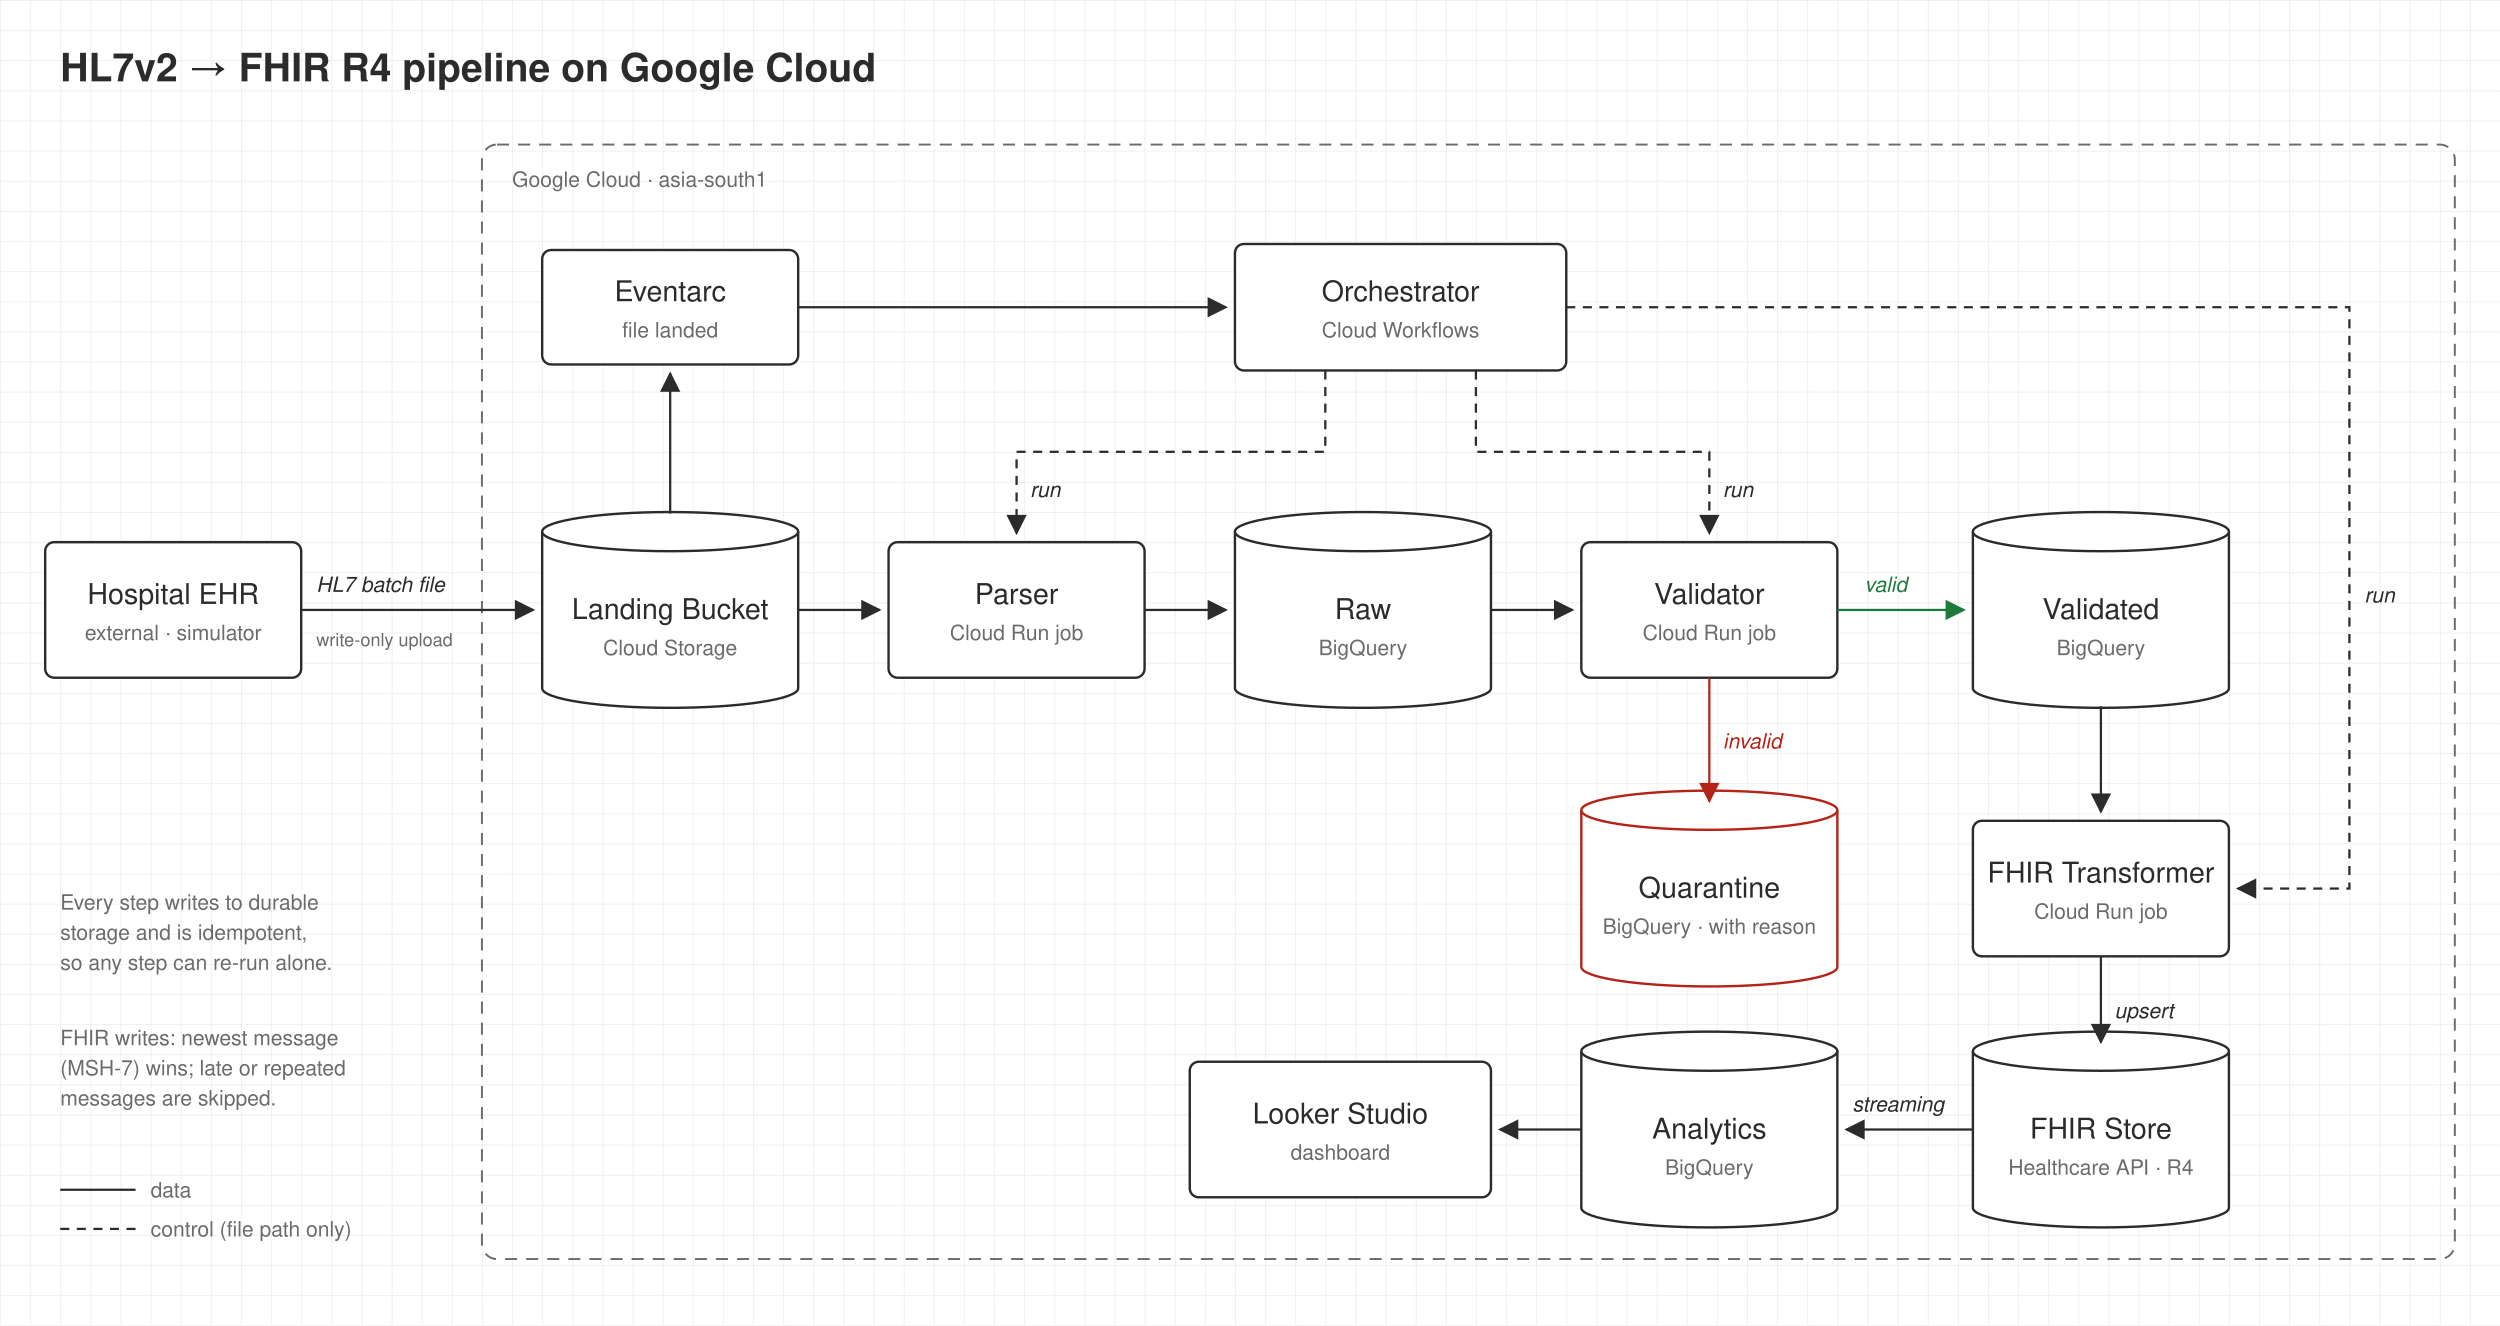
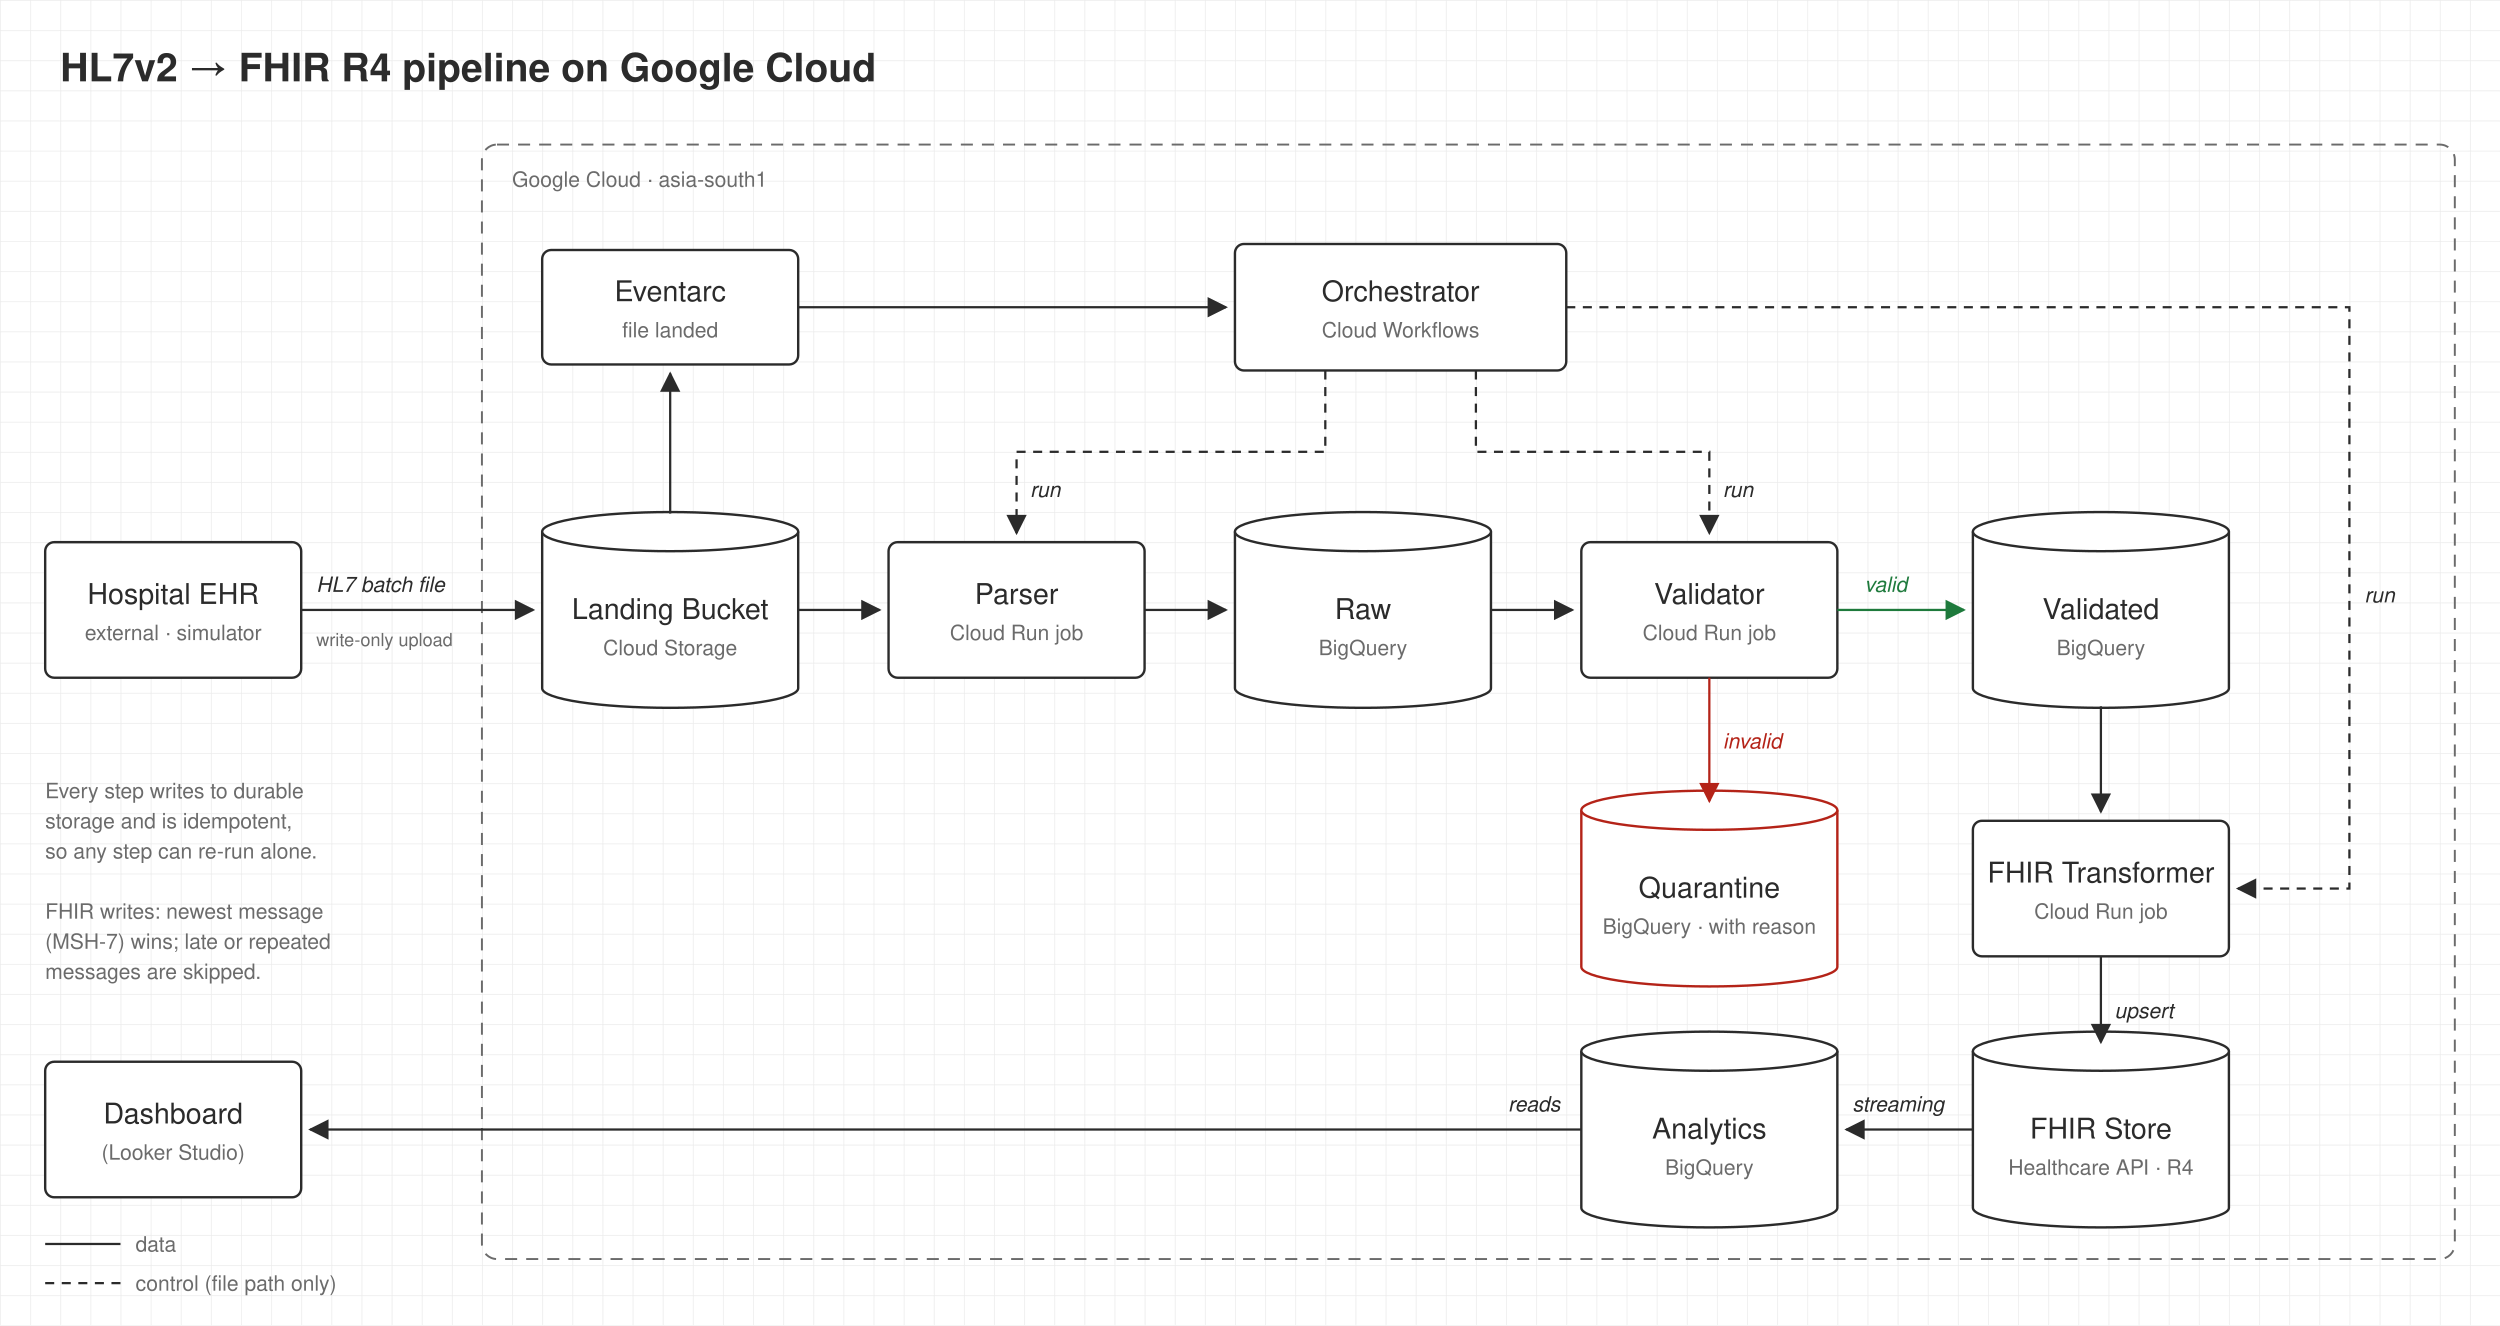
<svg xmlns="http://www.w3.org/2000/svg" width="1660" height="880" viewBox="0 0 1660 880" font-family="Helvetica Neue, Helvetica, Arial, sans-serif">
  <defs>
    <marker id="a_2b2b2b" viewBox="0 0 10 10" refX="9" refY="5" markerWidth="9" markerHeight="9" orient="auto-start-reverse">
      <path d="M0,0 L10,5 L0,10 z" fill="#2b2b2b" />
    </marker>
    <marker id="a_b42318" viewBox="0 0 10 10" refX="9" refY="5" markerWidth="9" markerHeight="9" orient="auto-start-reverse">
      <path d="M0,0 L10,5 L0,10 z" fill="#b42318" />
    </marker>
    <marker id="a_1e7a3c" viewBox="0 0 10 10" refX="9" refY="5" markerWidth="9" markerHeight="9" orient="auto-start-reverse">
      <path d="M0,0 L10,5 L0,10 z" fill="#1e7a3c" />
    </marker>
    <pattern id="g" width="20" height="20" patternUnits="userSpaceOnUse">
      <path d="M20 0 H0 V20" fill="none" stroke="#ececec" stroke-width="1" />
    </pattern>
    <style>
 .t { font-size: 19px; fill: #2b2b2b; text-anchor: middle; }
 .s { font-size: 14px; fill: #6b6b6b; text-anchor: middle; }
 .l { font-size: 14px; font-style: italic; }
 .h { font-size: 26px; font-weight: 700; fill: #2b2b2b; }
 .n { font-size: 14px; fill: #6b6b6b; }
</style>
  </defs>
  <rect width="1660" height="880" fill="#fff" />
  <rect width="1660" height="880" fill="url(#g)" />
  <text x="40" y="54" class="h">HL7v2 → FHIR R4 pipeline on Google Cloud</text>
  <g transform="translate(20,0)">
    <rect x="300" y="96" width="1310" height="740" rx="10" fill="none" stroke="#6b6b6b" stroke-width="1.3" stroke-dasharray="8 6" />
    <text x="320" y="124" class="n">Google Cloud · asia-south1</text>
    <path d="M340,353.0 V457.0 A85.0,13 0 0 0 510,457.0 V353.0" fill="#fff" stroke="#2b2b2b" stroke-width="1.6" />
    <ellipse cx="425.0" cy="353.0" rx="85.0" ry="13" fill="#fff" stroke="#2b2b2b" stroke-width="1.6" />
    <text x="425.0" y="411" class="t">Landing Bucket</text>
    <text x="425.0" y="435" class="s">Cloud Storage</text>
    <rect x="570" y="360" width="170" height="90" rx="6" fill="#fff" stroke="#2b2b2b" stroke-width="1.6" />
    <text x="655.0" y="401.0" class="t">Parser</text>
    <text x="655.0" y="425.0" class="s">Cloud Run job</text>
    <path d="M800,353.0 V457.0 A85.0,13 0 0 0 970,457.0 V353.0" fill="#fff" stroke="#2b2b2b" stroke-width="1.6" />
    <ellipse cx="885.0" cy="353.0" rx="85.0" ry="13" fill="#fff" stroke="#2b2b2b" stroke-width="1.6" />
    <text x="885.0" y="411" class="t">Raw</text>
    <text x="885.0" y="435" class="s">BigQuery</text>
    <rect x="1030" y="360" width="170" height="90" rx="6" fill="#fff" stroke="#2b2b2b" stroke-width="1.6" />
    <text x="1115.0" y="401.0" class="t">Validator</text>
    <text x="1115.0" y="425.0" class="s">Cloud Run job</text>
    <path d="M1290,353.0 V457.0 A85.0,13 0 0 0 1460,457.0 V353.0" fill="#fff" stroke="#2b2b2b" stroke-width="1.6" />
    <ellipse cx="1375.0" cy="353.0" rx="85.0" ry="13" fill="#fff" stroke="#2b2b2b" stroke-width="1.6" />
    <text x="1375.0" y="411" class="t">Validated</text>
    <text x="1375.0" y="435" class="s">BigQuery</text>
    <rect x="340" y="166" width="170" height="76" rx="6" fill="#fff" stroke="#2b2b2b" stroke-width="1.6" />
    <text x="425.0" y="200.0" class="t">Eventarc</text>
    <text x="425.0" y="224.0" class="s">file landed</text>
    <rect x="800" y="162" width="220" height="84" rx="6" fill="#fff" stroke="#2b2b2b" stroke-width="1.6" />
    <text x="910.0" y="200.0" class="t">Orchestrator</text>
    <text x="910.0" y="224.0" class="s">Cloud Workflows</text>
    <path d="M1030,538.0 V642.0 A85.0,13 0 0 0 1200,642.0 V538.0" fill="#fff" stroke="#b42318" stroke-width="1.6" />
    <ellipse cx="1115.0" cy="538.0" rx="85.0" ry="13" fill="#fff" stroke="#b42318" stroke-width="1.6" />
    <text x="1115.0" y="596" class="t">Quarantine</text>
    <text x="1115.0" y="620" class="s">BigQuery · with reason</text>
    <rect x="1290" y="545" width="170" height="90" rx="6" fill="#fff" stroke="#2b2b2b" stroke-width="1.6" />
    <text x="1375.0" y="586.0" class="t">FHIR Transformer</text>
    <text x="1375.0" y="610.0" class="s">Cloud Run job</text>
    <path d="M1290,698.0 V802.0 A85.0,13 0 0 0 1460,802.0 V698.0" fill="#fff" stroke="#2b2b2b" stroke-width="1.6" />
    <ellipse cx="1375.0" cy="698.0" rx="85.0" ry="13" fill="#fff" stroke="#2b2b2b" stroke-width="1.6" />
    <text x="1375.0" y="756" class="t">FHIR Store</text>
    <text x="1375.0" y="780" class="s">Healthcare API · R4</text>
    <path d="M1030,698.0 V802.0 A85.0,13 0 0 0 1200,802.0 V698.0" fill="#fff" stroke="#2b2b2b" stroke-width="1.6" />
    <ellipse cx="1115.0" cy="698.0" rx="85.0" ry="13" fill="#fff" stroke="#2b2b2b" stroke-width="1.6" />
    <text x="1115.0" y="756" class="t">Analytics</text>
    <text x="1115.0" y="780" class="s">BigQuery</text>
-     <rect x="770" y="705" width="200" height="90" rx="6" fill="#fff" stroke="#2b2b2b" stroke-width="1.6" />
-     <text x="870.0" y="746.0" class="t">Looker Studio</text>
-     <text x="870.0" y="770.0" class="s">dashboard</text>
    <path d="M510,405 H564" fill="none" stroke="#2b2b2b" stroke-width="1.5" marker-end="url(#a_2b2b2b)" />
    <path d="M740,405 H794" fill="none" stroke="#2b2b2b" stroke-width="1.5" marker-end="url(#a_2b2b2b)" />
    <path d="M970,405 H1024" fill="none" stroke="#2b2b2b" stroke-width="1.5" marker-end="url(#a_2b2b2b)" />
    <path d="M1200,405 H1284" fill="none" stroke="#1e7a3c" stroke-width="1.5" marker-end="url(#a_1e7a3c)" />
    <text x="1218" y="393" class="l" fill="#1e7a3c" text-anchor="start">valid</text>
    <path d="M1115,450 V532" fill="none" stroke="#b42318" stroke-width="1.5" marker-end="url(#a_b42318)" />
    <text x="1124" y="497" class="l" fill="#b42318" text-anchor="start">invalid</text>
    <path d="M1375,469 V539" fill="none" stroke="#2b2b2b" stroke-width="1.5" marker-end="url(#a_2b2b2b)" />
    <path d="M1375,635 V692" fill="none" stroke="#2b2b2b" stroke-width="1.5" marker-end="url(#a_2b2b2b)" />
    <text x="1384" y="676" class="l" fill="#2b2b2b" text-anchor="start">upsert</text>
    <path d="M1290,750 H1206" fill="none" stroke="#2b2b2b" stroke-width="1.5" marker-end="url(#a_2b2b2b)" />
    <text x="1210" y="738" class="l" fill="#2b2b2b" text-anchor="start">streaming</text>
-     <path d="M1030,750 H976" fill="none" stroke="#2b2b2b" stroke-width="1.5" marker-end="url(#a_2b2b2b)" />
    <path d="M425,341 V248" fill="none" stroke="#2b2b2b" stroke-width="1.5" marker-end="url(#a_2b2b2b)" />
    <path d="M510,204 H794" fill="none" stroke="#2b2b2b" stroke-width="1.5" marker-end="url(#a_2b2b2b)" />
    <path d="M860,246 V300 H655 V354" fill="none" stroke="#2b2b2b" stroke-width="1.5" stroke-dasharray="6 5" marker-end="url(#a_2b2b2b)" />
    <text x="664" y="330" class="l" fill="#2b2b2b" text-anchor="start">run</text>
    <path d="M960,246 V300 H1115 V354" fill="none" stroke="#2b2b2b" stroke-width="1.5" stroke-dasharray="6 5" marker-end="url(#a_2b2b2b)" />
    <text x="1124" y="330" class="l" fill="#2b2b2b" text-anchor="start">run</text>
    <path d="M1020,204 H1540 V590 H1466" fill="none" stroke="#2b2b2b" stroke-width="1.5" stroke-dasharray="6 5" marker-end="url(#a_2b2b2b)" />
    <text x="1550" y="400" class="l" fill="#2b2b2b" text-anchor="start">run</text>
  </g>
  <rect x="30" y="360" width="170" height="90" rx="6" fill="#fff" stroke="#2b2b2b" stroke-width="1.6" />
  <text x="115.0" y="401.0" class="t">Hospital EHR</text>
  <text x="115.0" y="425.0" class="s">external · simulator</text>
  <path d="M200,405 H354" fill="none" stroke="#2b2b2b" stroke-width="1.5" marker-end="url(#a_2b2b2b)" />
  <text x="210" y="393" class="l" fill="#2b2b2b" text-anchor="start">HL7 batch file</text>
  <text x="210" y="429" class="n" style="font-size:12px">write-only upload</text>
-   <line x1="40" y1="790" x2="90" y2="790" stroke="#2b2b2b" stroke-width="1.5" />
-   <text x="100" y="795" class="n">data</text>
-   <line x1="40" y1="816" x2="90" y2="816" stroke="#2b2b2b" stroke-width="1.5" stroke-dasharray="6 5" />
-   <text x="100" y="821" class="n">control (file path only)</text>
-   <text x="40" y="604" class="n">Every step writes to durable</text>
-   <text x="40" y="624" class="n">storage and is idempotent,</text>
-   <text x="40" y="644" class="n">so any step can re-run alone.</text>
-   <text x="40" y="694" class="n">FHIR writes: newest message</text>
-   <text x="40" y="714" class="n">(MSH-7) wins; late or repeated</text>
-   <text x="40" y="734" class="n">messages are skipped.</text>
+   <rect x="30" y="705" width="170" height="90" rx="6" fill="#fff" stroke="#2b2b2b" stroke-width="1.6" />
+   <text x="115.0" y="746.0" class="t">Dashboard</text>
+   <text x="115.0" y="770.0" class="s">(Looker Studio)</text>
+   <path d="M1050,750 H206" fill="none" stroke="#2b2b2b" stroke-width="1.5" marker-end="url(#a_2b2b2b)" />
+   <text x="1036" y="738" class="l" fill="#2b2b2b" text-anchor="end">reads</text>
+   <line x1="30" y1="826" x2="80" y2="826" stroke="#2b2b2b" stroke-width="1.5" />
+   <text x="90" y="831" class="n">data</text>
+   <line x1="30" y1="852" x2="80" y2="852" stroke="#2b2b2b" stroke-width="1.5" stroke-dasharray="6 5" />
+   <text x="90" y="857" class="n">control (file path only)</text>
+   <text x="30" y="530" class="n">Every step writes to durable</text>
+   <text x="30" y="550" class="n">storage and is idempotent,</text>
+   <text x="30" y="570" class="n">so any step can re-run alone.</text>
+   <text x="30" y="610" class="n">FHIR writes: newest message</text>
+   <text x="30" y="630" class="n">(MSH-7) wins; late or repeated</text>
+   <text x="30" y="650" class="n">messages are skipped.</text>
</svg>
